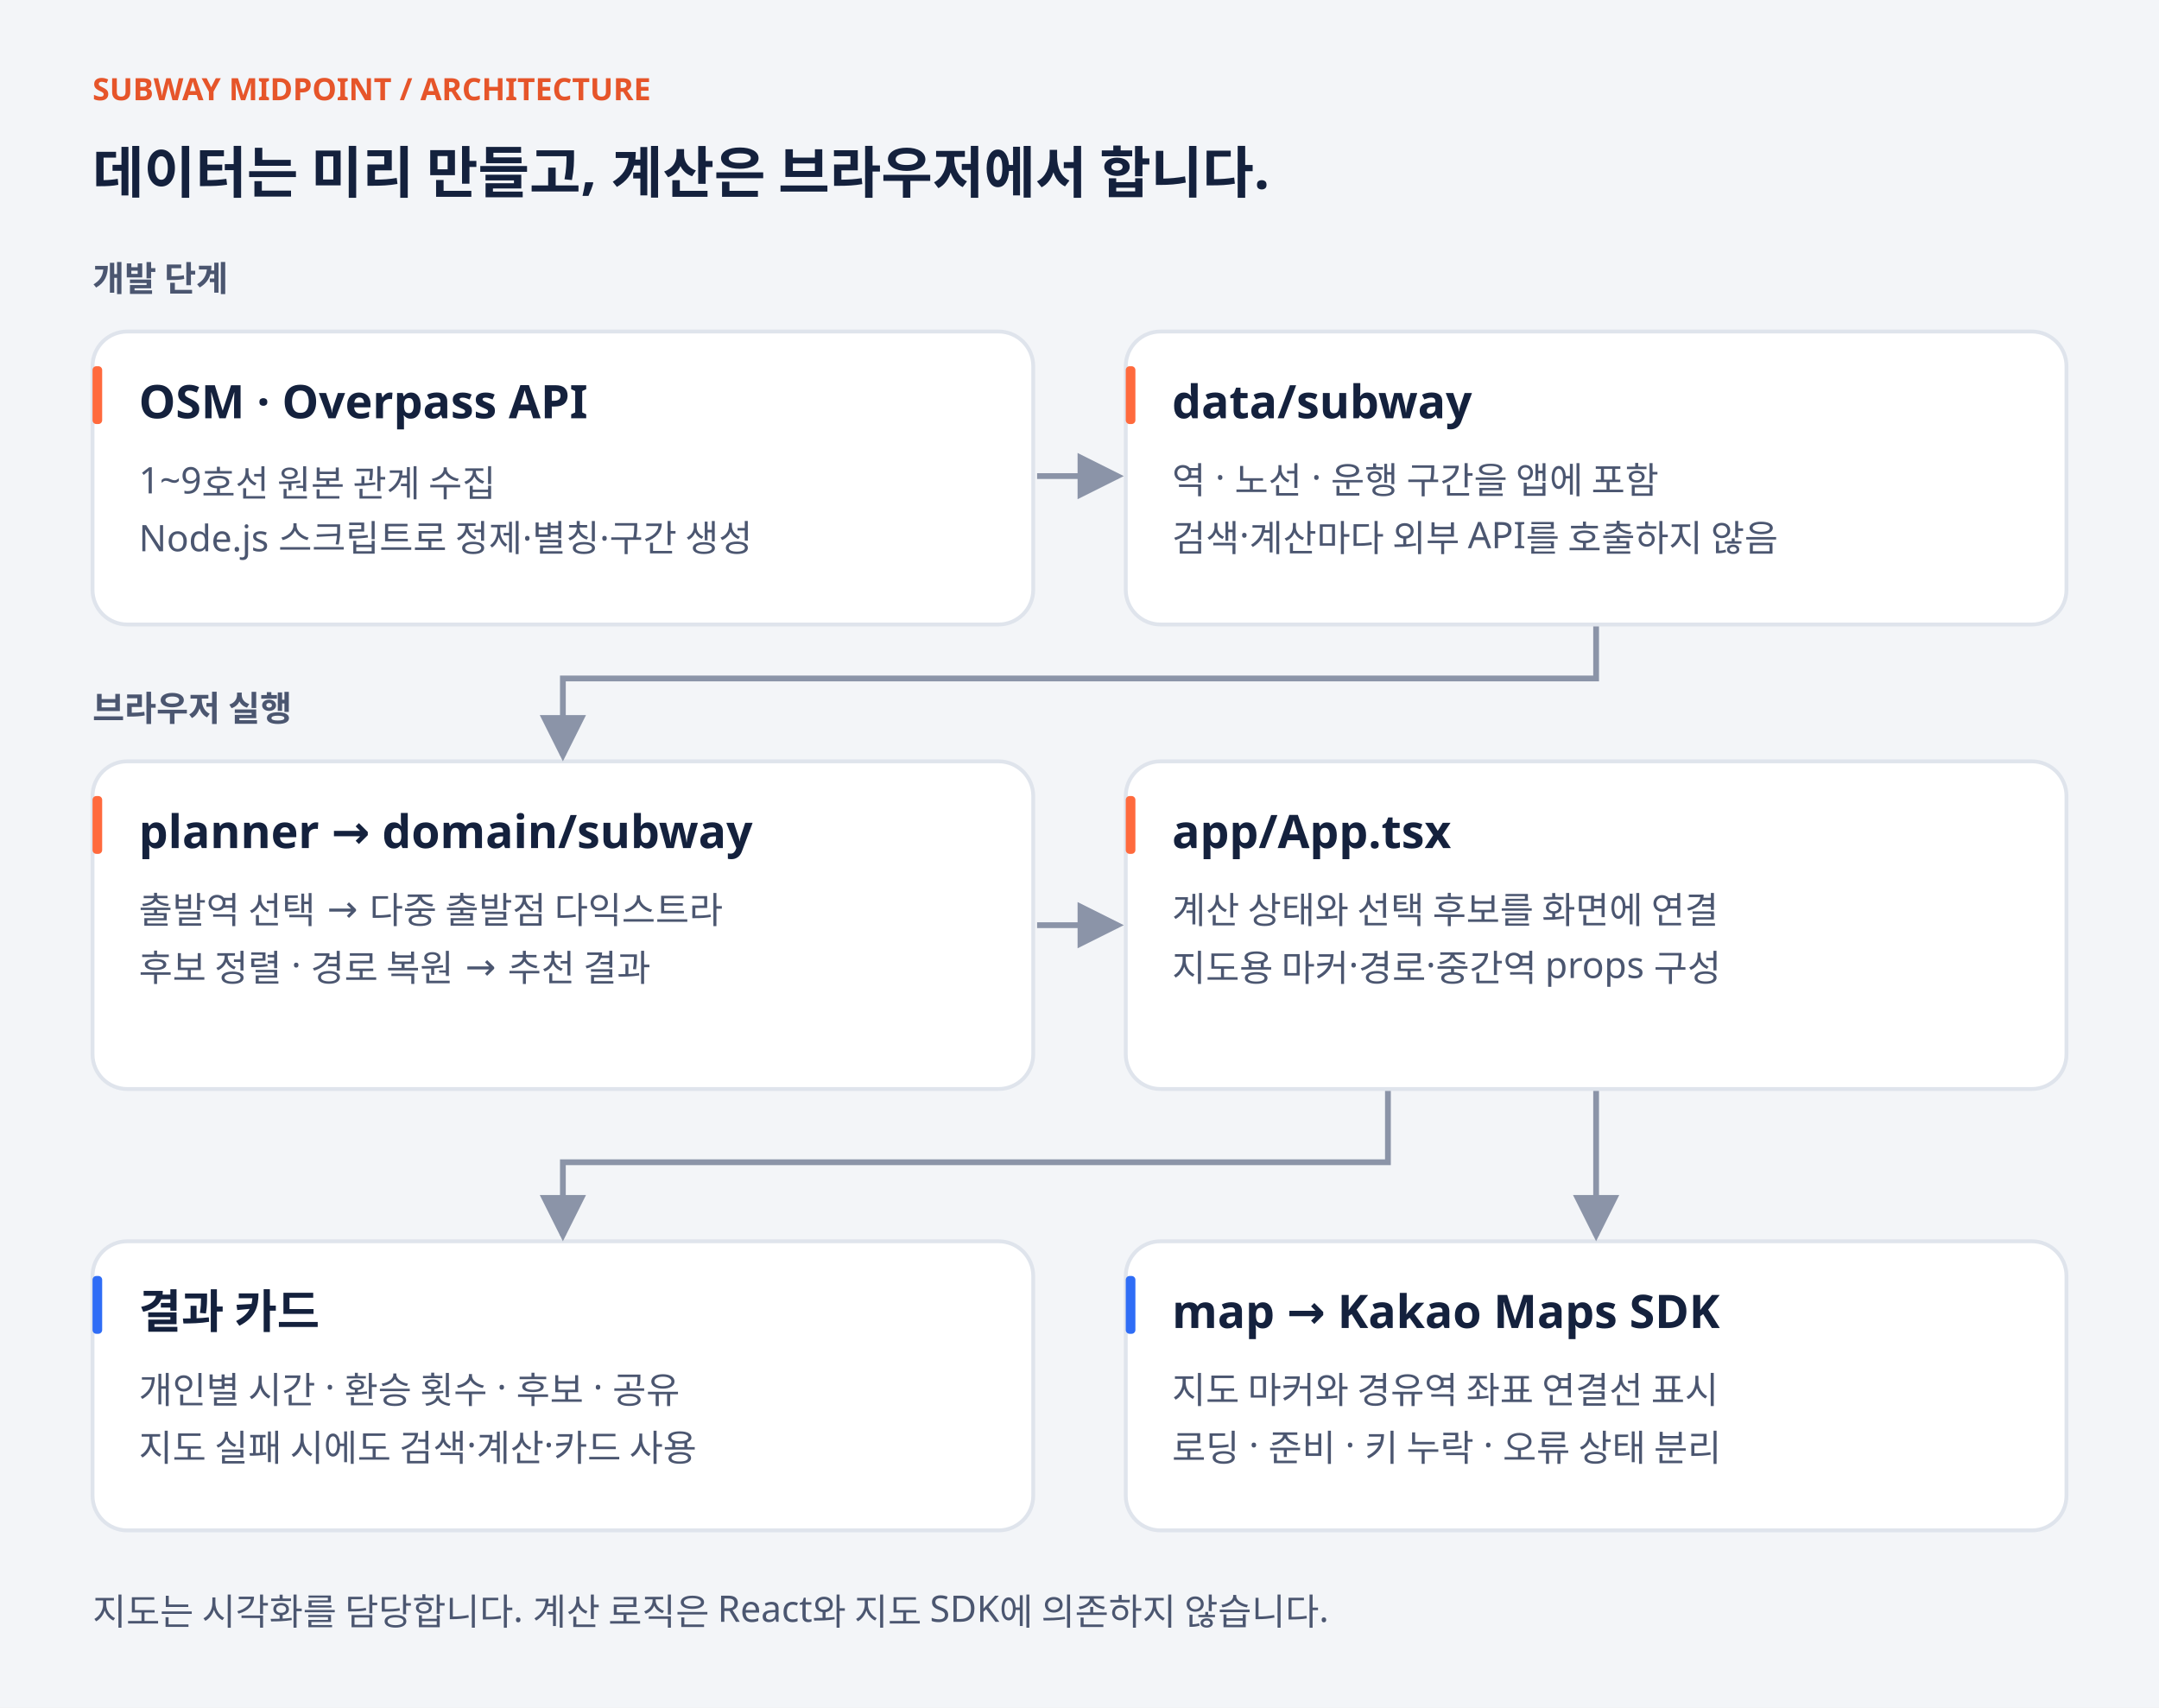
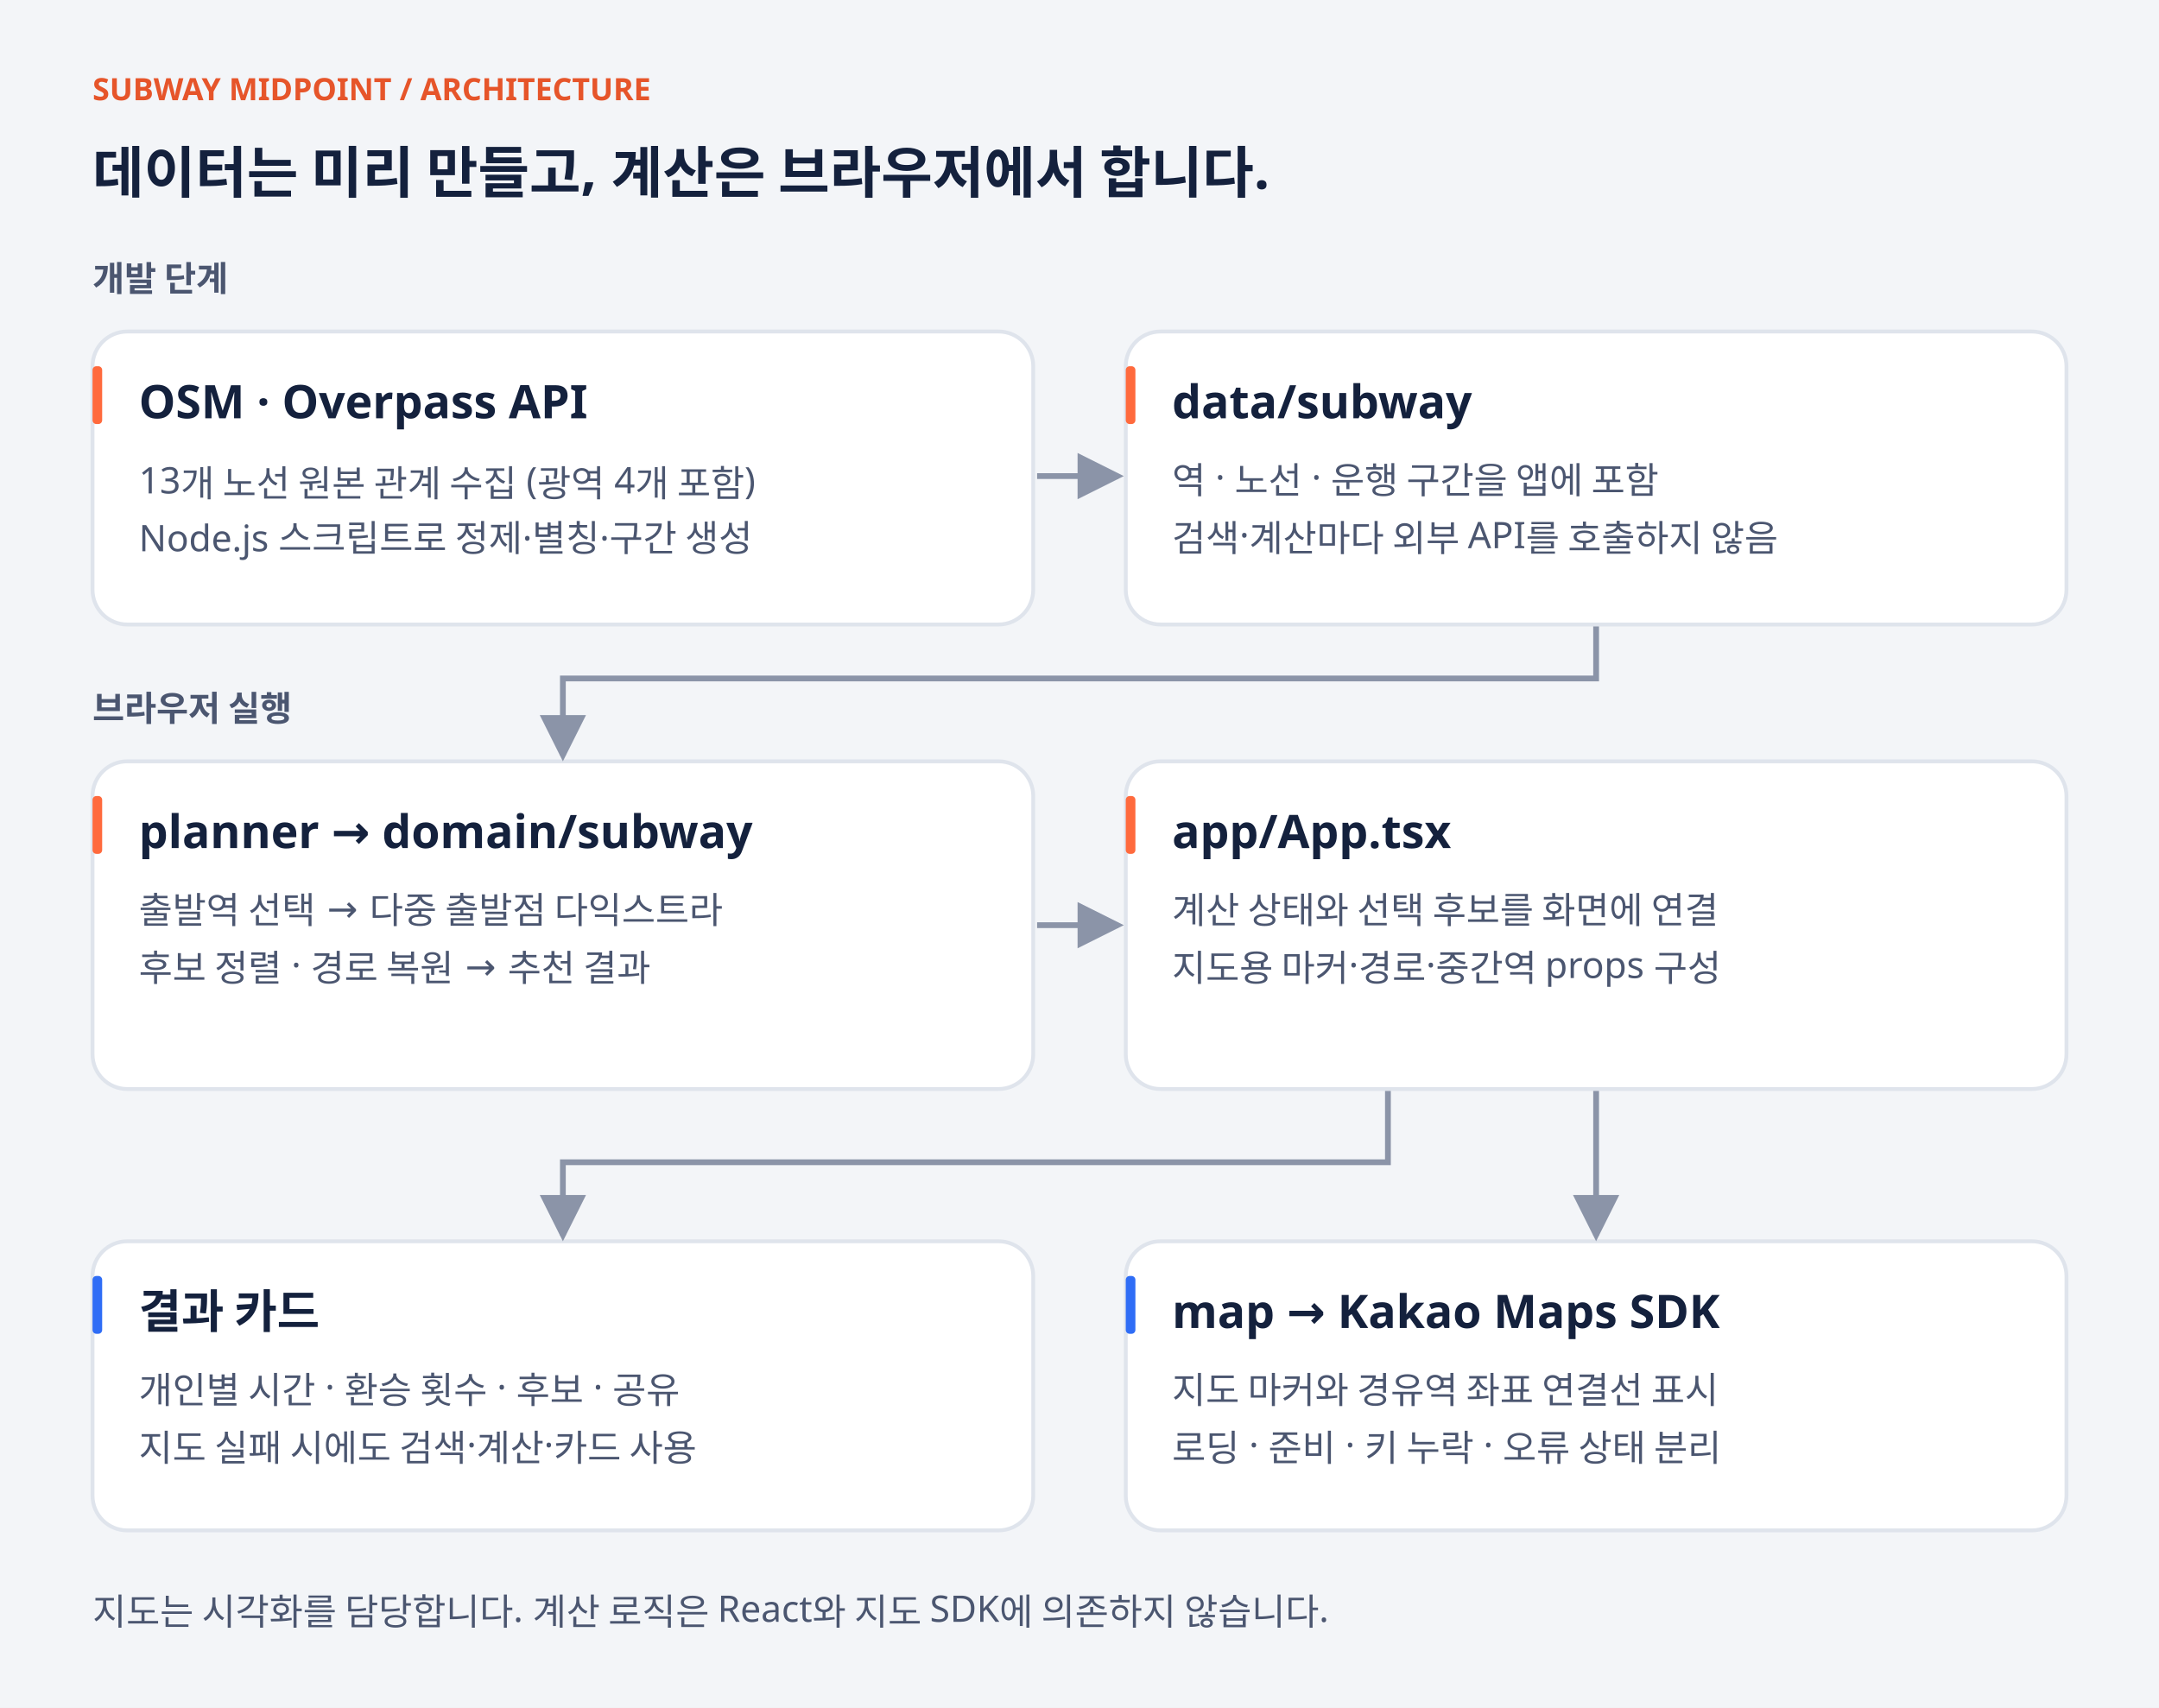
<svg xmlns="http://www.w3.org/2000/svg" width="1120" height="886" viewBox="0 0 1120 886" role="img">
  <defs>
    <marker id="arrow" markerWidth="8" markerHeight="8" refX="7" refY="4" orient="auto">
      <path d="M0 0 L8 4 L0 8" fill="#8b94a8" />
    </marker>
  </defs>
  <rect width="1120" height="886" fill="#f3f5f8" />
  <g font-family="Noto Sans KR, sans-serif">
    <text x="48" y="52" font-size="16" fill="#e6552a" font-weight="700">SUBWAY MIDPOINT / ARCHITECTURE</text>
    <text x="48" y="100" font-size="29" fill="#14213d" font-weight="700">데이터는 미리 만들고, 계산은 브라우저에서 합니다.</text>
    <text x="48" y="151" font-size="18" fill="#4b5670" font-weight="700">개발 단계</text>
    <rect x="48" y="172" width="488" height="152" rx="18" fill="white" stroke="#dfe4ec" stroke-width="2" />
    <rect x="48" y="190" width="5" height="30" rx="2" fill="#ff6a3d" />
    <text x="72" y="217" font-size="24" fill="#14213d" font-weight="700">OSM · Overpass API</text>
-     <text x="72" y="256" font-size="19" fill="#4b5670" font-weight="400">1~9호선 원본 관계 수집</text>
+     <text x="72" y="256" font-size="19" fill="#4b5670" font-weight="400">13개 노선 원본 관계 수집 (광역 4개 포함)</text>
    <text x="72" y="286" font-size="19" fill="#4b5670" font-weight="400">Node.js 스크립트로 정제·별칭·구간 생성</text>
    <rect x="584" y="172" width="488" height="152" rx="18" fill="white" stroke="#dfe4ec" stroke-width="2" />
    <rect x="584" y="190" width="5" height="30" rx="2" fill="#ff6a3d" />
    <text x="608" y="217" font-size="24" fill="#14213d" font-weight="700">data/subway</text>
    <text x="608" y="256" font-size="19" fill="#4b5670" font-weight="400">역 · 노선 · 운행 구간을 앱에 포함</text>
    <text x="608" y="286" font-size="19" fill="#4b5670" font-weight="400">검색·계산마다 외부 API를 호출하지 않음</text>
    <path d="M538 247 L580 247" fill="none" stroke="#8b94a8" stroke-width="3" marker-end="url(#arrow)" />
    <text x="48" y="374" font-size="18" fill="#4b5670" font-weight="700">브라우저 실행</text>
    <rect x="48" y="395" width="488" height="170" rx="18" fill="white" stroke="#dfe4ec" stroke-width="2" />
    <rect x="48" y="413" width="5" height="30" rx="2" fill="#ff6a3d" />
    <text x="72" y="440" font-size="24" fill="#14213d" font-weight="700">planner → domain/subway</text>
    <text x="72" y="479" font-size="19" fill="#4b5670" font-weight="400">출발역 선택 → 다중 출발점 다익스트라</text>
    <text x="72" y="509" font-size="19" fill="#4b5670" font-weight="400">후보 정렬 · 경로 복원 → 추천 결과</text>
    <rect x="584" y="395" width="488" height="170" rx="18" fill="white" stroke="#dfe4ec" stroke-width="2" />
    <rect x="584" y="413" width="5" height="30" rx="2" fill="#ff6a3d" />
    <text x="608" y="440" font-size="24" fill="#14213d" font-weight="700">app/App.tsx</text>
    <text x="608" y="479" font-size="19" fill="#4b5670" font-weight="400">계산 상태와 선택 후보를 화면에 연결</text>
    <text x="608" y="509" font-size="19" fill="#4b5670" font-weight="400">지도용 마커·경로·중간역 props 구성</text>
    <path d="M538 480 L580 480" fill="none" stroke="#8b94a8" stroke-width="3" marker-end="url(#arrow)" />
    <path d="M828 325 L828 352 L292 352 L292 392" fill="none" stroke="#8b94a8" stroke-width="3" marker-end="url(#arrow)" />
    <rect x="48" y="644" width="488" height="150" rx="18" fill="white" stroke="#dfe4ec" stroke-width="2" />
    <rect x="48" y="662" width="5" height="30" rx="2" fill="#2f6df6" />
    <text x="72" y="689" font-size="24" fill="#14213d" font-weight="700">결과 카드</text>
    <text x="72" y="728" font-size="19" fill="#4b5670" font-weight="400">개인별 시간 · 환승 횟수 · 후보 · 공유</text>
    <text x="72" y="758" font-size="19" fill="#4b5670" font-weight="400">지도 실패 시에도 검색·계산·카드 사용</text>
    <rect x="584" y="644" width="488" height="150" rx="18" fill="white" stroke="#dfe4ec" stroke-width="2" />
    <rect x="584" y="662" width="5" height="30" rx="2" fill="#2f6df6" />
    <text x="608" y="689" font-size="24" fill="#14213d" font-weight="700">map → Kakao Maps SDK</text>
    <text x="608" y="728" font-size="19" fill="#4b5670" font-weight="400">지도 마커와 경유역 좌표 연결선 표시</text>
    <text x="608" y="758" font-size="19" fill="#4b5670" font-weight="400">로딩 · 준비 · 키 누락 · 오류 상태 분리</text>
    <path d="M828 566 L828 641" fill="none" stroke="#8b94a8" stroke-width="3" marker-end="url(#arrow)" />
    <path d="M720 566 L720 603 L292 603 L292 641" fill="none" stroke="#8b94a8" stroke-width="3" marker-end="url(#arrow)" />
    <text x="48" y="843" font-size="19" fill="#4b5670" font-weight="400">지도는 시각화를 담당합니다. 계산 로직은 React와 지도 SDK에 의존하지 않습니다.</text>
  </g>
</svg>
